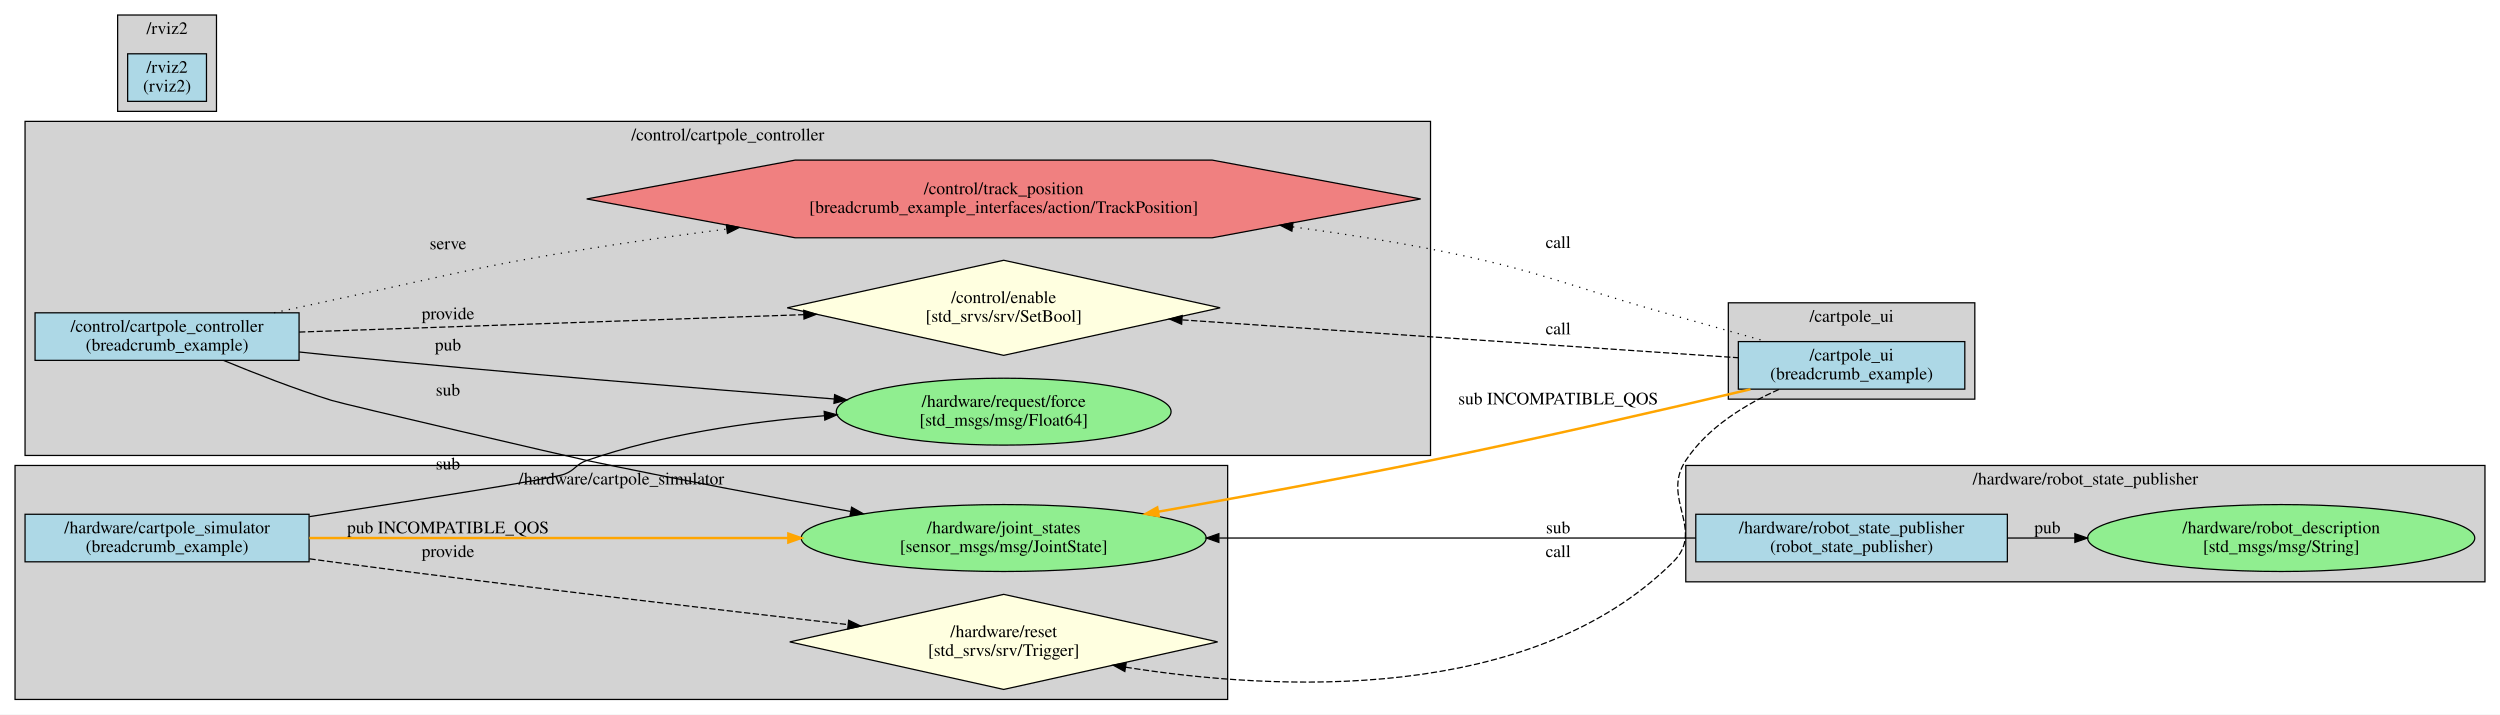
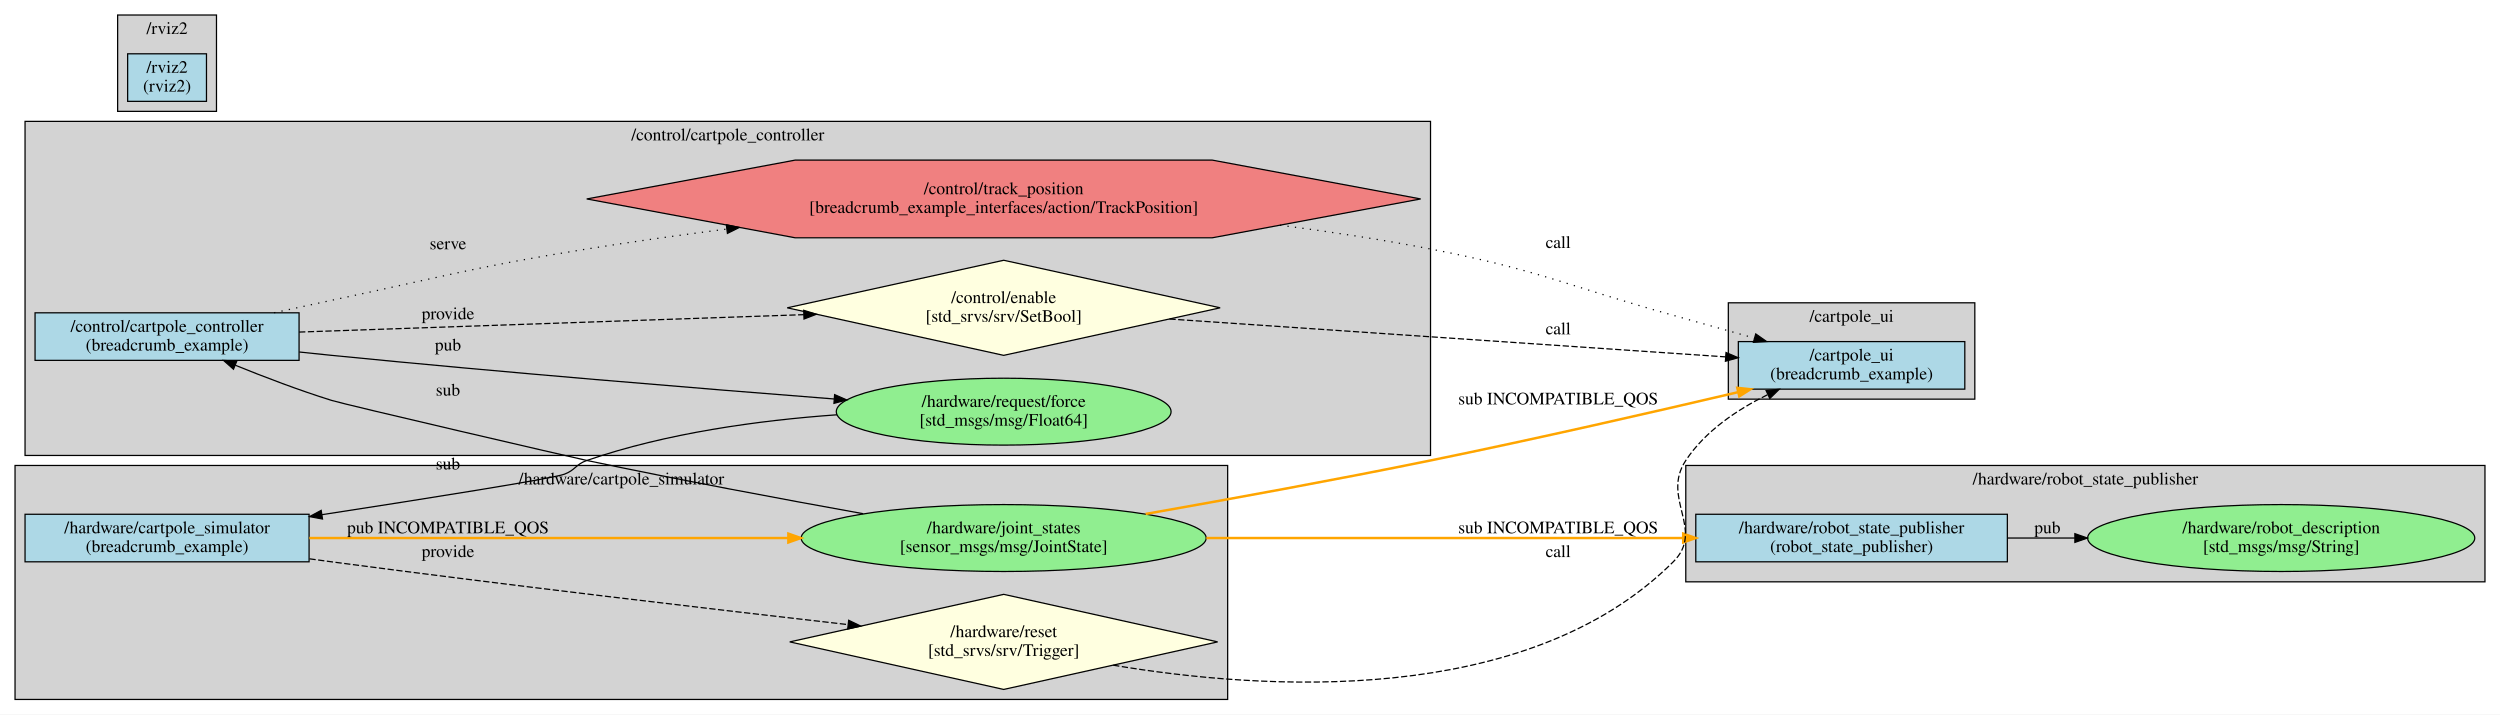
<svg xmlns="http://www.w3.org/2000/svg" width="1998pt" height="571pt" viewBox="0.00 0.00 1997.97 571.00">
  <g id="graph0" class="graph" transform="scale(1 1) rotate(0) translate(4 567)">
    <polygon fill="white" stroke="transparent" points="-4,4 -4,-567 1993.97,-567 1993.97,4 -4,4" />
    <g id="clust1" class="cluster">
      <polygon fill="lightgrey" stroke="black" points="1377.26,-248 1377.26,-325 1574.26,-325 1574.26,-248 1377.26,-248" />
      <text text-anchor="middle" x="1475.76" y="-309.8" font-family="Times,serif" font-size="14.00">/cartpole_ui</text>
    </g>
    <g id="clust2" class="cluster">
      <polygon fill="lightgrey" stroke="black" points="16,-203 16,-470 1139.26,-470 1139.26,-203 16,-203" />
      <text text-anchor="middle" x="577.63" y="-454.8" font-family="Times,serif" font-size="14.00">/control/cartpole_controller</text>
    </g>
    <g id="clust3" class="cluster">
      <polygon fill="lightgrey" stroke="black" points="1343.26,-102 1343.26,-195 1981.97,-195 1981.97,-102 1343.26,-102" />
      <text text-anchor="middle" x="1662.62" y="-179.8" font-family="Times,serif" font-size="14.00">/hardware/robot_state_publisher</text>
    </g>
    <g id="clust4" class="cluster">
      <polygon fill="lightgrey" stroke="black" points="8,-8 8,-195 977.13,-195 977.13,-8 8,-8" />
      <text text-anchor="middle" x="492.57" y="-179.8" font-family="Times,serif" font-size="14.00">/hardware/cartpole_simulator</text>
    </g>
    <g id="clust5" class="cluster">
      <polygon fill="lightgrey" stroke="black" points="90,-478 90,-555 169,-555 169,-478 90,-478" />
      <text text-anchor="middle" x="129.5" y="-539.8" font-family="Times,serif" font-size="14.00">/rviz2</text>
    </g>
    <g id="node1" class="node">
      <polygon fill="lightblue" stroke="black" points="1566.26,-294 1385.26,-294 1385.26,-256 1566.26,-256 1566.26,-294" />
      <text text-anchor="middle" x="1475.76" y="-278.8" font-family="Times,serif" font-size="14.00">/cartpole_ui</text>
      <text text-anchor="middle" x="1475.76" y="-263.8" font-family="Times,serif" font-size="14.00">(breadcrumb_example)</text>
    </g>
    <g id="node2" class="node">
      <polygon fill="lightblue" stroke="black" points="235,-317 24,-317 24,-279 235,-279 235,-317" />
      <text text-anchor="middle" x="129.5" y="-301.8" font-family="Times,serif" font-size="14.00">/control/cartpole_controller</text>
      <text text-anchor="middle" x="129.5" y="-286.8" font-family="Times,serif" font-size="14.00">(breadcrumb_example)</text>
    </g>
    <g id="node3" class="node">
      <ellipse fill="lightgreen" stroke="black" cx="798.13" cy="-238" rx="133.79" ry="26.74" />
      <text text-anchor="middle" x="798.13" y="-241.8" font-family="Times,serif" font-size="14.00">/hardware/request/force</text>
      <text text-anchor="middle" x="798.13" y="-226.8" font-family="Times,serif" font-size="14.00">[std_msgs/msg/Float64]</text>
    </g>
    <g id="edge5" class="edge">
      <path fill="none" stroke="black" d="M235.18,-285.68C243.91,-284.74 252.6,-283.83 261,-283 397.66,-269.41 554.2,-256.59 662.7,-248.13" />
      <polygon fill="black" stroke="black" points="663.02,-251.62 672.72,-247.35 662.48,-244.64 663.02,-251.62" />
      <text text-anchor="middle" x="354" y="-286.8" font-family="Times,serif" font-size="14.00">pub</text>
    </g>
    <g id="node4" class="node">
      <polygon fill="lightyellow" stroke="black" points="798.13,-359 625.13,-321 798.13,-283 971.13,-321 798.13,-359" />
      <text text-anchor="middle" x="798.13" y="-324.8" font-family="Times,serif" font-size="14.00">/control/enable</text>
      <text text-anchor="middle" x="798.13" y="-309.8" font-family="Times,serif" font-size="14.00">[std_srvs/srv/SetBool]</text>
    </g>
    <g id="edge8" class="edge">
      <path fill="none" stroke="black" stroke-dasharray="5,2" d="M235.03,-301.61C343.22,-305.34 513.55,-311.22 638.38,-315.52" />
      <polygon fill="black" stroke="black" points="638.31,-319.02 648.42,-315.87 638.55,-312.03 638.31,-319.02" />
      <text text-anchor="middle" x="354" y="-311.8" font-family="Times,serif" font-size="14.00">provide</text>
    </g>
    <g id="node5" class="node">
      <polygon fill="lightcoral" stroke="black" points="1131.39,-408 964.76,-439.05 631.5,-439.05 464.87,-408 631.5,-376.95 964.76,-376.95 1131.39,-408" />
      <text text-anchor="middle" x="798.13" y="-411.8" font-family="Times,serif" font-size="14.00">/control/track_position</text>
      <text text-anchor="middle" x="798.13" y="-396.8" font-family="Times,serif" font-size="14.00">[breadcrumb_example_interfaces/action/TrackPosition]</text>
    </g>
    <g id="edge12" class="edge">
      <path fill="none" stroke="black" stroke-dasharray="1,5" d="M215.04,-317.05C230.32,-320.42 246.13,-323.85 261,-327 351.48,-346.14 373.69,-353.35 465,-368 501.06,-373.79 539.44,-379.14 576.83,-383.93" />
      <polygon fill="black" stroke="black" points="576.47,-387.41 586.83,-385.2 577.35,-380.47 576.47,-387.41" />
      <text text-anchor="middle" x="354" y="-367.8" font-family="Times,serif" font-size="14.00">serve</text>
    </g>
    <g id="node8" class="node">
      <polygon fill="lightblue" stroke="black" points="243,-156 16,-156 16,-118 243,-118 243,-156" />
      <text text-anchor="middle" x="129.5" y="-140.8" font-family="Times,serif" font-size="14.00">/hardware/cartpole_simulator</text>
      <text text-anchor="middle" x="129.5" y="-125.8" font-family="Times,serif" font-size="14.00">(breadcrumb_example)</text>
    </g>
    <g id="edge6" class="edge">
-       <path fill="none" stroke="black" d="M654.6,-234.72C594.73,-229.93 525.17,-219.79 465,-199 456.14,-195.94 455.79,-191.25 447,-188 437.21,-184.38 330.23,-167.49 243.32,-154.13" />
-       <polygon fill="black" stroke="black" points="654.66,-238.24 664.89,-235.5 655.18,-231.26 654.66,-238.24" />
+       <path fill="none" stroke="black" d="M664.89,-235.5C602.81,-231.07 528.65,-221 465,-199 456.14,-195.94 455.79,-191.25 447,-188 437.58,-184.52 338.24,-168.76 253.33,-155.67" />
+       <polygon fill="black" stroke="black" points="253.73,-152.19 243.32,-154.13 252.67,-159.11 253.73,-152.19" />
      <text text-anchor="middle" x="354" y="-191.8" font-family="Times,serif" font-size="14.00">sub</text>
    </g>
    <g id="edge9" class="edge">
-       <path fill="none" stroke="black" stroke-dasharray="5,2" d="M940.94,-311.34C1074.89,-302.23 1271.7,-288.83 1385.16,-281.1" />
-       <polygon fill="black" stroke="black" points="940.34,-307.88 930.6,-312.05 940.82,-314.86 940.34,-307.88" />
+       <path fill="none" stroke="black" stroke-dasharray="5,2" d="M930.6,-312.05C1060.78,-303.19 1257.23,-289.81 1375.06,-281.79" />
+       <polygon fill="black" stroke="black" points="1375.42,-285.27 1385.16,-281.1 1374.94,-278.29 1375.42,-285.27" />
      <text text-anchor="middle" x="1241.26" y="-299.8" font-family="Times,serif" font-size="14.00">call</text>
    </g>
    <g id="edge13" class="edge">
-       <path fill="none" stroke="black" stroke-dasharray="1,5" d="M1029.37,-385.66C1066.26,-380.72 1103.92,-374.87 1139.26,-368 1227,-350.95 1247.14,-338.94 1333.26,-315 1357.61,-308.23 1384.29,-300.72 1407.85,-294.04" />
-       <polygon fill="black" stroke="black" points="1028.44,-382.25 1018.98,-387.03 1029.35,-389.19 1028.44,-382.25" />
+       <path fill="none" stroke="black" stroke-dasharray="1,5" d="M1018.98,-387.03C1059.16,-381.81 1100.59,-375.51 1139.26,-368 1227,-350.95 1247.14,-338.94 1333.26,-315 1354.28,-309.16 1377.04,-302.76 1398.03,-296.82" />
+       <polygon fill="black" stroke="black" points="1399.18,-300.13 1407.85,-294.04 1397.28,-293.4 1399.18,-300.13" />
      <text text-anchor="middle" x="1241.26" y="-368.8" font-family="Times,serif" font-size="14.00">call</text>
    </g>
    <g id="node6" class="node">
      <polygon fill="lightblue" stroke="black" points="1600.26,-156 1351.26,-156 1351.26,-118 1600.26,-118 1600.26,-156" />
      <text text-anchor="middle" x="1475.76" y="-140.8" font-family="Times,serif" font-size="14.00">/hardware/robot_state_publisher</text>
      <text text-anchor="middle" x="1475.76" y="-125.8" font-family="Times,serif" font-size="14.00">(robot_state_publisher)</text>
    </g>
    <g id="node7" class="node">
      <ellipse fill="lightgreen" stroke="black" cx="1819.12" cy="-137" rx="154.71" ry="26.74" />
      <text text-anchor="middle" x="1819.12" y="-140.8" font-family="Times,serif" font-size="14.00">/hardware/robot_description</text>
      <text text-anchor="middle" x="1819.12" y="-125.8" font-family="Times,serif" font-size="14.00">[std_msgs/msg/String]</text>
    </g>
    <g id="edge7" class="edge">
      <path fill="none" stroke="black" d="M1600.48,-137C1617.95,-137 1636.13,-137 1654.2,-137" />
      <polygon fill="black" stroke="black" points="1654.23,-140.5 1664.23,-137 1654.23,-133.5 1654.23,-140.5" />
      <text text-anchor="middle" x="1632.26" y="-140.8" font-family="Times,serif" font-size="14.00">pub</text>
    </g>
    <g id="node9" class="node">
      <ellipse fill="lightgreen" stroke="black" cx="798.13" cy="-137" rx="161.85" ry="26.74" />
      <text text-anchor="middle" x="798.13" y="-140.8" font-family="Times,serif" font-size="14.00">/hardware/joint_states</text>
      <text text-anchor="middle" x="798.13" y="-125.8" font-family="Times,serif" font-size="14.00">[sensor_msgs/msg/JointState]</text>
    </g>
    <g id="edge1" class="edge">
      <path fill="none" stroke="orange" stroke-width="2" d="M243.21,-137C348.02,-137 505.66,-137 626,-137" />
      <polygon fill="orange" stroke="orange" stroke-width="2" points="626.06,-140.5 636.06,-137 626.06,-133.5 626.06,-140.5" />
      <text text-anchor="middle" x="354" y="-140.8" font-family="Times,serif" font-size="14.00">pub INCOMPATIBLE_QOS</text>
    </g>
    <g id="node10" class="node">
      <polygon fill="lightyellow" stroke="black" points="798.13,-92 627.13,-54 798.13,-16 969.13,-54 798.13,-92" />
      <text text-anchor="middle" x="798.13" y="-57.8" font-family="Times,serif" font-size="14.00">/hardware/reset</text>
      <text text-anchor="middle" x="798.13" y="-42.8" font-family="Times,serif" font-size="14.00">[std_srvs/srv/Trigger]</text>
    </g>
    <g id="edge10" class="edge">
      <path fill="none" stroke="black" stroke-dasharray="5,2" d="M243.3,-120.39C249.28,-119.57 255.21,-118.77 261,-118 402.37,-99.27 565.04,-80.2 673.78,-67.81" />
      <polygon fill="black" stroke="black" points="674.26,-71.28 683.8,-66.67 673.47,-64.32 674.26,-71.28" />
      <text text-anchor="middle" x="354" y="-121.8" font-family="Times,serif" font-size="14.00">provide</text>
    </g>
    <g id="edge2" class="edge">
-       <path fill="none" stroke="orange" stroke-width="2" d="M921.44,-158C986.29,-169.46 1067.24,-184.29 1139.26,-199 1227.03,-216.93 1327.13,-239.94 1394.98,-255.92" />
-       <polygon fill="orange" stroke="orange" stroke-width="2" points="922.03,-154.55 911.58,-156.26 920.82,-161.44 922.03,-154.55" />
+       <path fill="none" stroke="orange" stroke-width="2" d="M911.58,-156.26C977.96,-167.94 1063.55,-183.53 1139.26,-199 1222.92,-216.09 1317.77,-237.8 1385.23,-253.63" />
+       <polygon fill="orange" stroke="orange" stroke-width="2" points="1384.44,-257.04 1394.98,-255.92 1386.04,-250.23 1384.44,-257.04" />
      <text text-anchor="middle" x="1241.26" y="-243.8" font-family="Times,serif" font-size="14.00">sub INCOMPATIBLE_QOS</text>
    </g>
    <g id="edge3" class="edge">
-       <path fill="none" stroke="black" d="M675.81,-158.25C612.78,-169.64 534.6,-184.32 465,-199 453.61,-201.4 272.12,-243.54 261,-247 231.74,-256.11 199.67,-268.61 174.64,-278.95" />
-       <polygon fill="black" stroke="black" points="676.57,-161.67 685.79,-156.45 675.32,-154.78 676.57,-161.67" />
+       <path fill="none" stroke="black" d="M685.79,-156.45C621.17,-168.07 538.32,-183.54 465,-199 453.61,-201.4 272.12,-243.54 261,-247 235.28,-255.01 207.39,-265.63 184.02,-275.11" />
+       <polygon fill="black" stroke="black" points="182.57,-271.92 174.64,-278.95 185.22,-278.4 182.57,-271.92" />
      <text text-anchor="middle" x="354" y="-250.8" font-family="Times,serif" font-size="14.00">sub</text>
    </g>
    <g id="edge4" class="edge">
-       <path fill="none" stroke="black" d="M970.39,-137C1089.12,-137 1244.47,-137 1351.21,-137" />
-       <polygon fill="black" stroke="black" points="970.1,-133.5 960.1,-137 970.1,-140.5 970.1,-133.5" />
-       <text text-anchor="middle" x="1241.26" y="-140.8" font-family="Times,serif" font-size="14.00">sub</text>
+       <path fill="none" stroke="orange" stroke-width="2" d="M960.1,-137C1076.39,-137 1231.62,-137 1341.09,-137" />
+       <polygon fill="orange" stroke="orange" stroke-width="2" points="1341.21,-140.5 1351.21,-137 1341.21,-133.5 1341.21,-140.5" />
+       <text text-anchor="middle" x="1241.26" y="-140.8" font-family="Times,serif" font-size="14.00">sub INCOMPATIBLE_QOS</text>
    </g>
    <g id="edge11" class="edge">
-       <path fill="none" stroke="black" stroke-dasharray="5,2" d="M895.55,-33.78C1015.66,-14.79 1218.96,-4.11 1333.26,-118 1358.96,-143.6 1323.24,-168.75 1343.26,-199 1360.8,-225.49 1390.96,-243.89 1417.98,-255.93" />
-       <polygon fill="black" stroke="black" points="894.93,-30.33 885.62,-35.4 896.06,-37.24 894.93,-30.33" />
+       <path fill="none" stroke="black" stroke-dasharray="5,2" d="M885.62,-35.4C1004.16,-15.49 1215.75,-0.91 1333.26,-118 1358.96,-143.6 1323.24,-168.75 1343.26,-199 1358.81,-222.49 1384.29,-239.61 1408.7,-251.59" />
+       <polygon fill="black" stroke="black" points="1407.44,-254.86 1417.98,-255.93 1410.41,-248.52 1407.44,-254.86" />
      <text text-anchor="middle" x="1241.26" y="-121.8" font-family="Times,serif" font-size="14.00">call</text>
    </g>
    <g id="node11" class="node">
      <polygon fill="lightblue" stroke="black" points="161,-524 98,-524 98,-486 161,-486 161,-524" />
      <text text-anchor="middle" x="129.5" y="-508.8" font-family="Times,serif" font-size="14.00">/rviz2</text>
      <text text-anchor="middle" x="129.5" y="-493.8" font-family="Times,serif" font-size="14.00">(rviz2)</text>
    </g>
  </g>
</svg>
